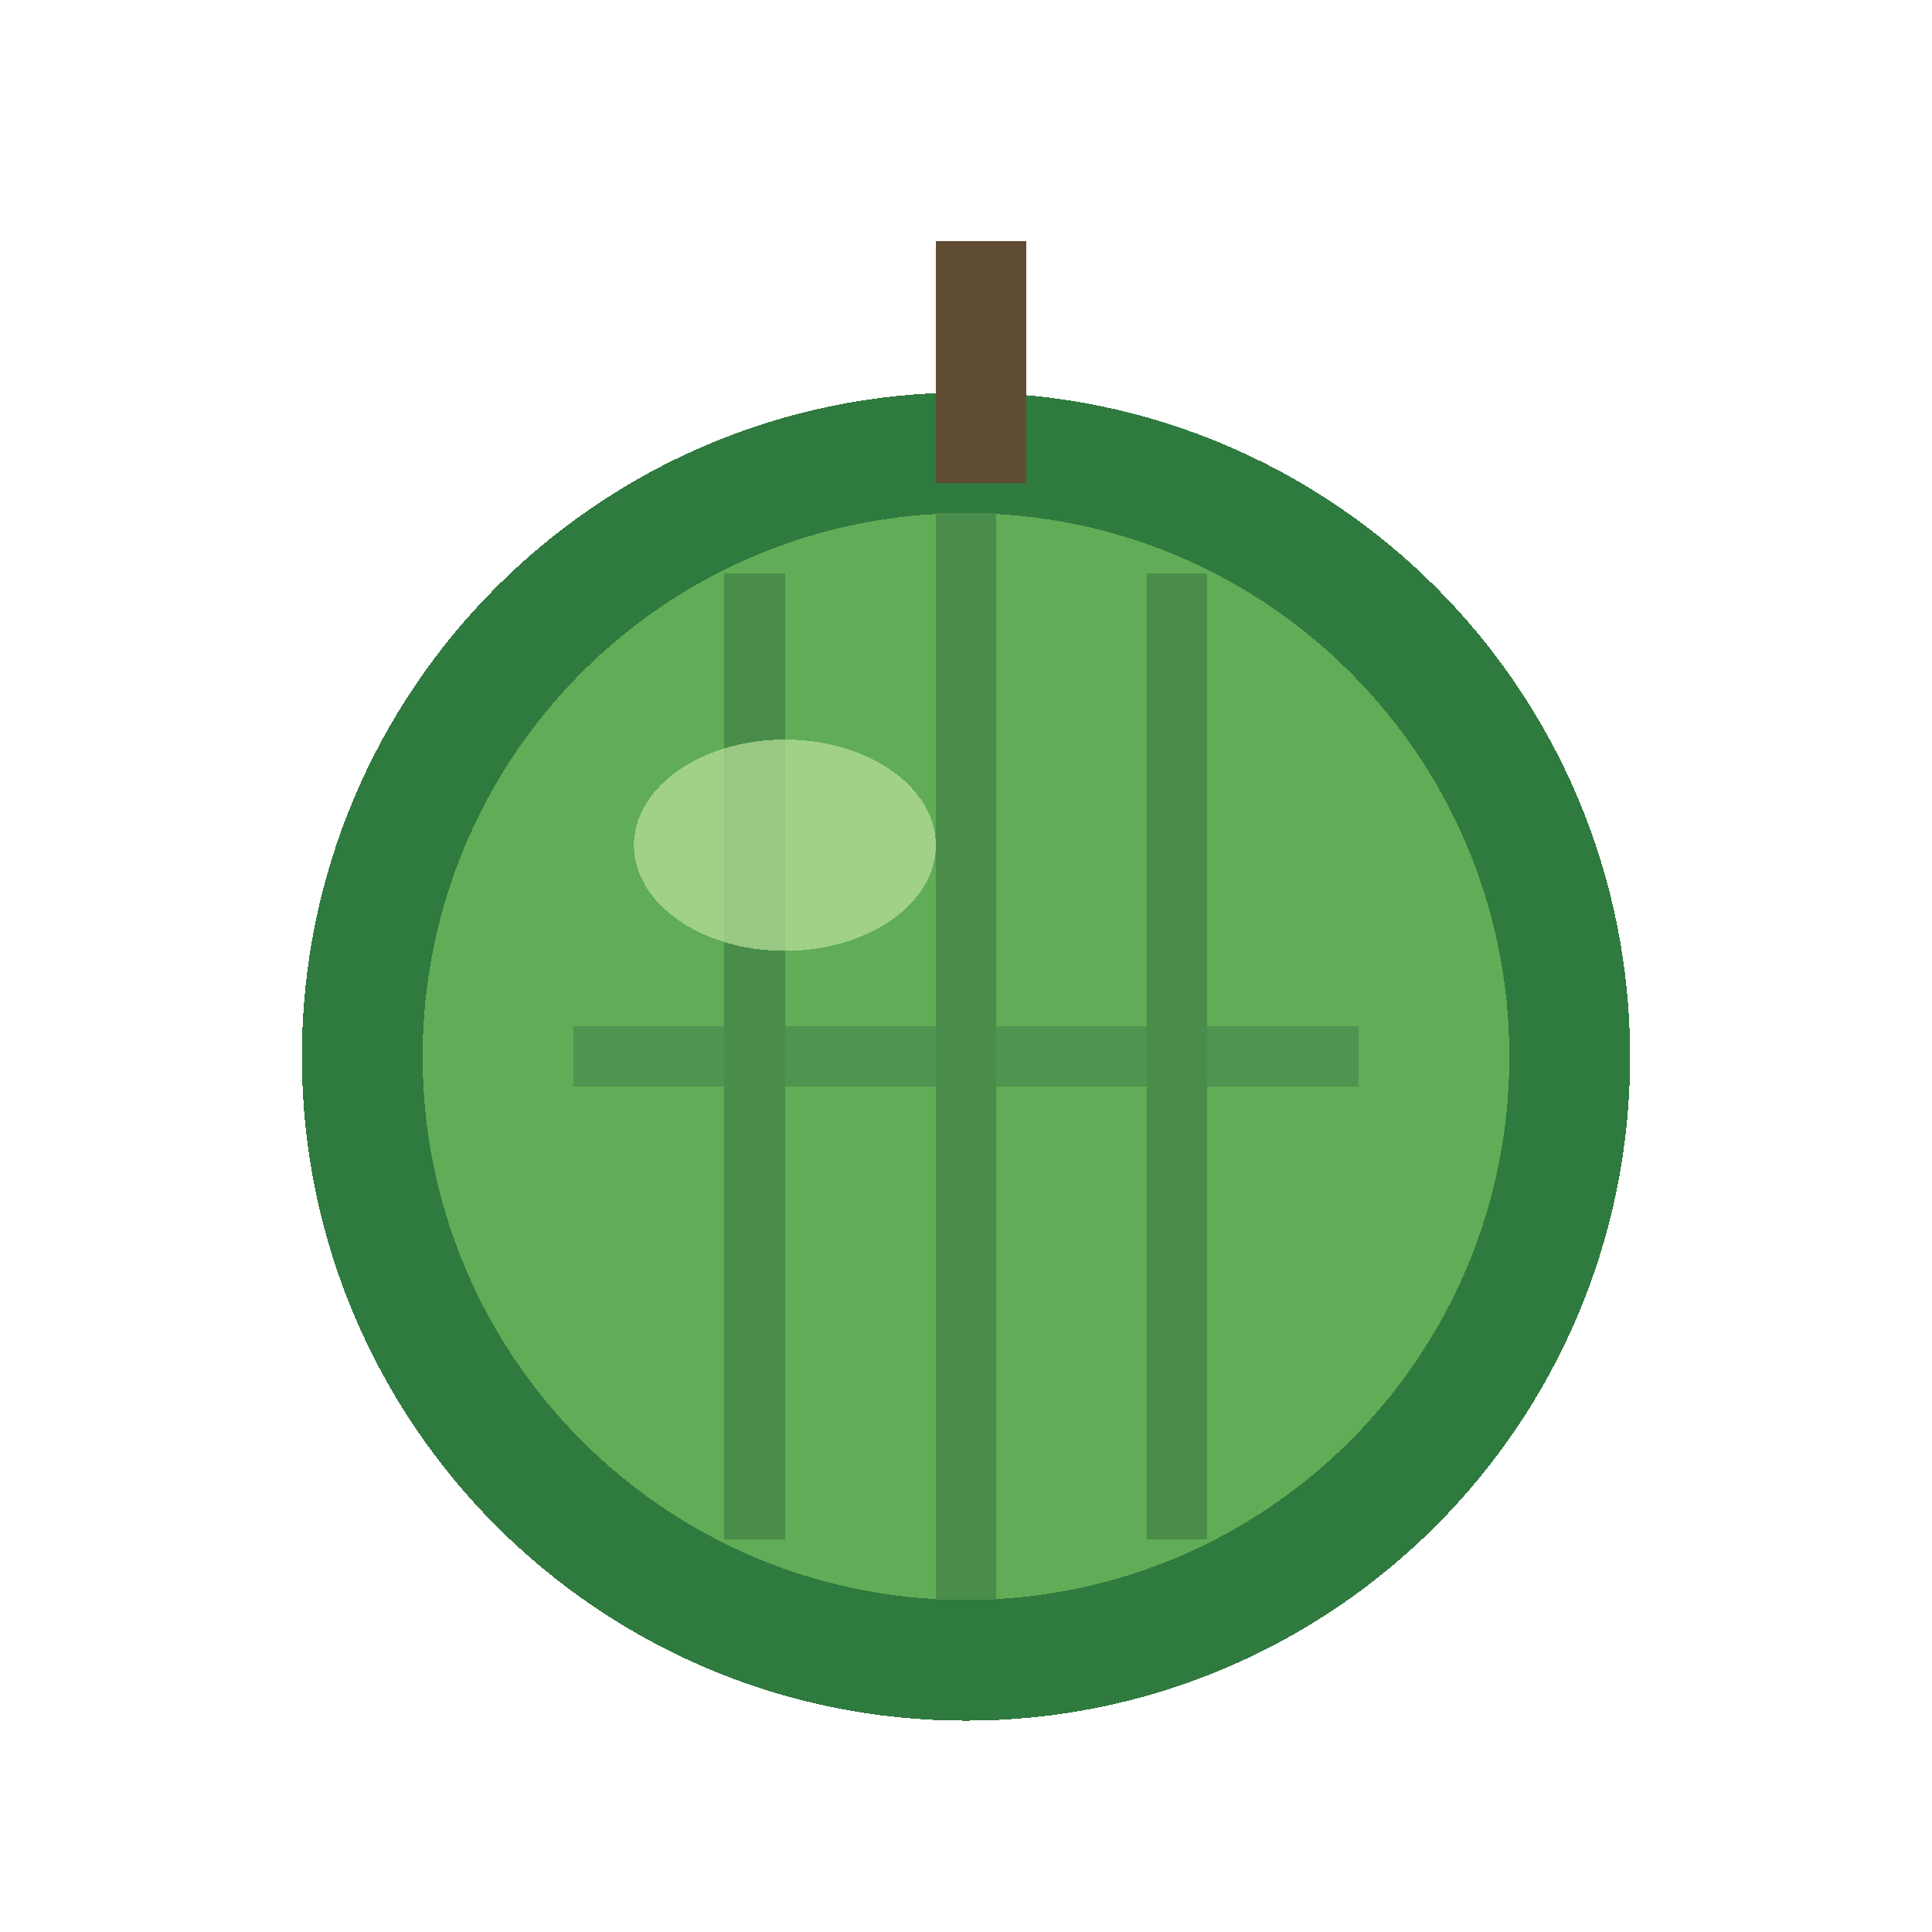
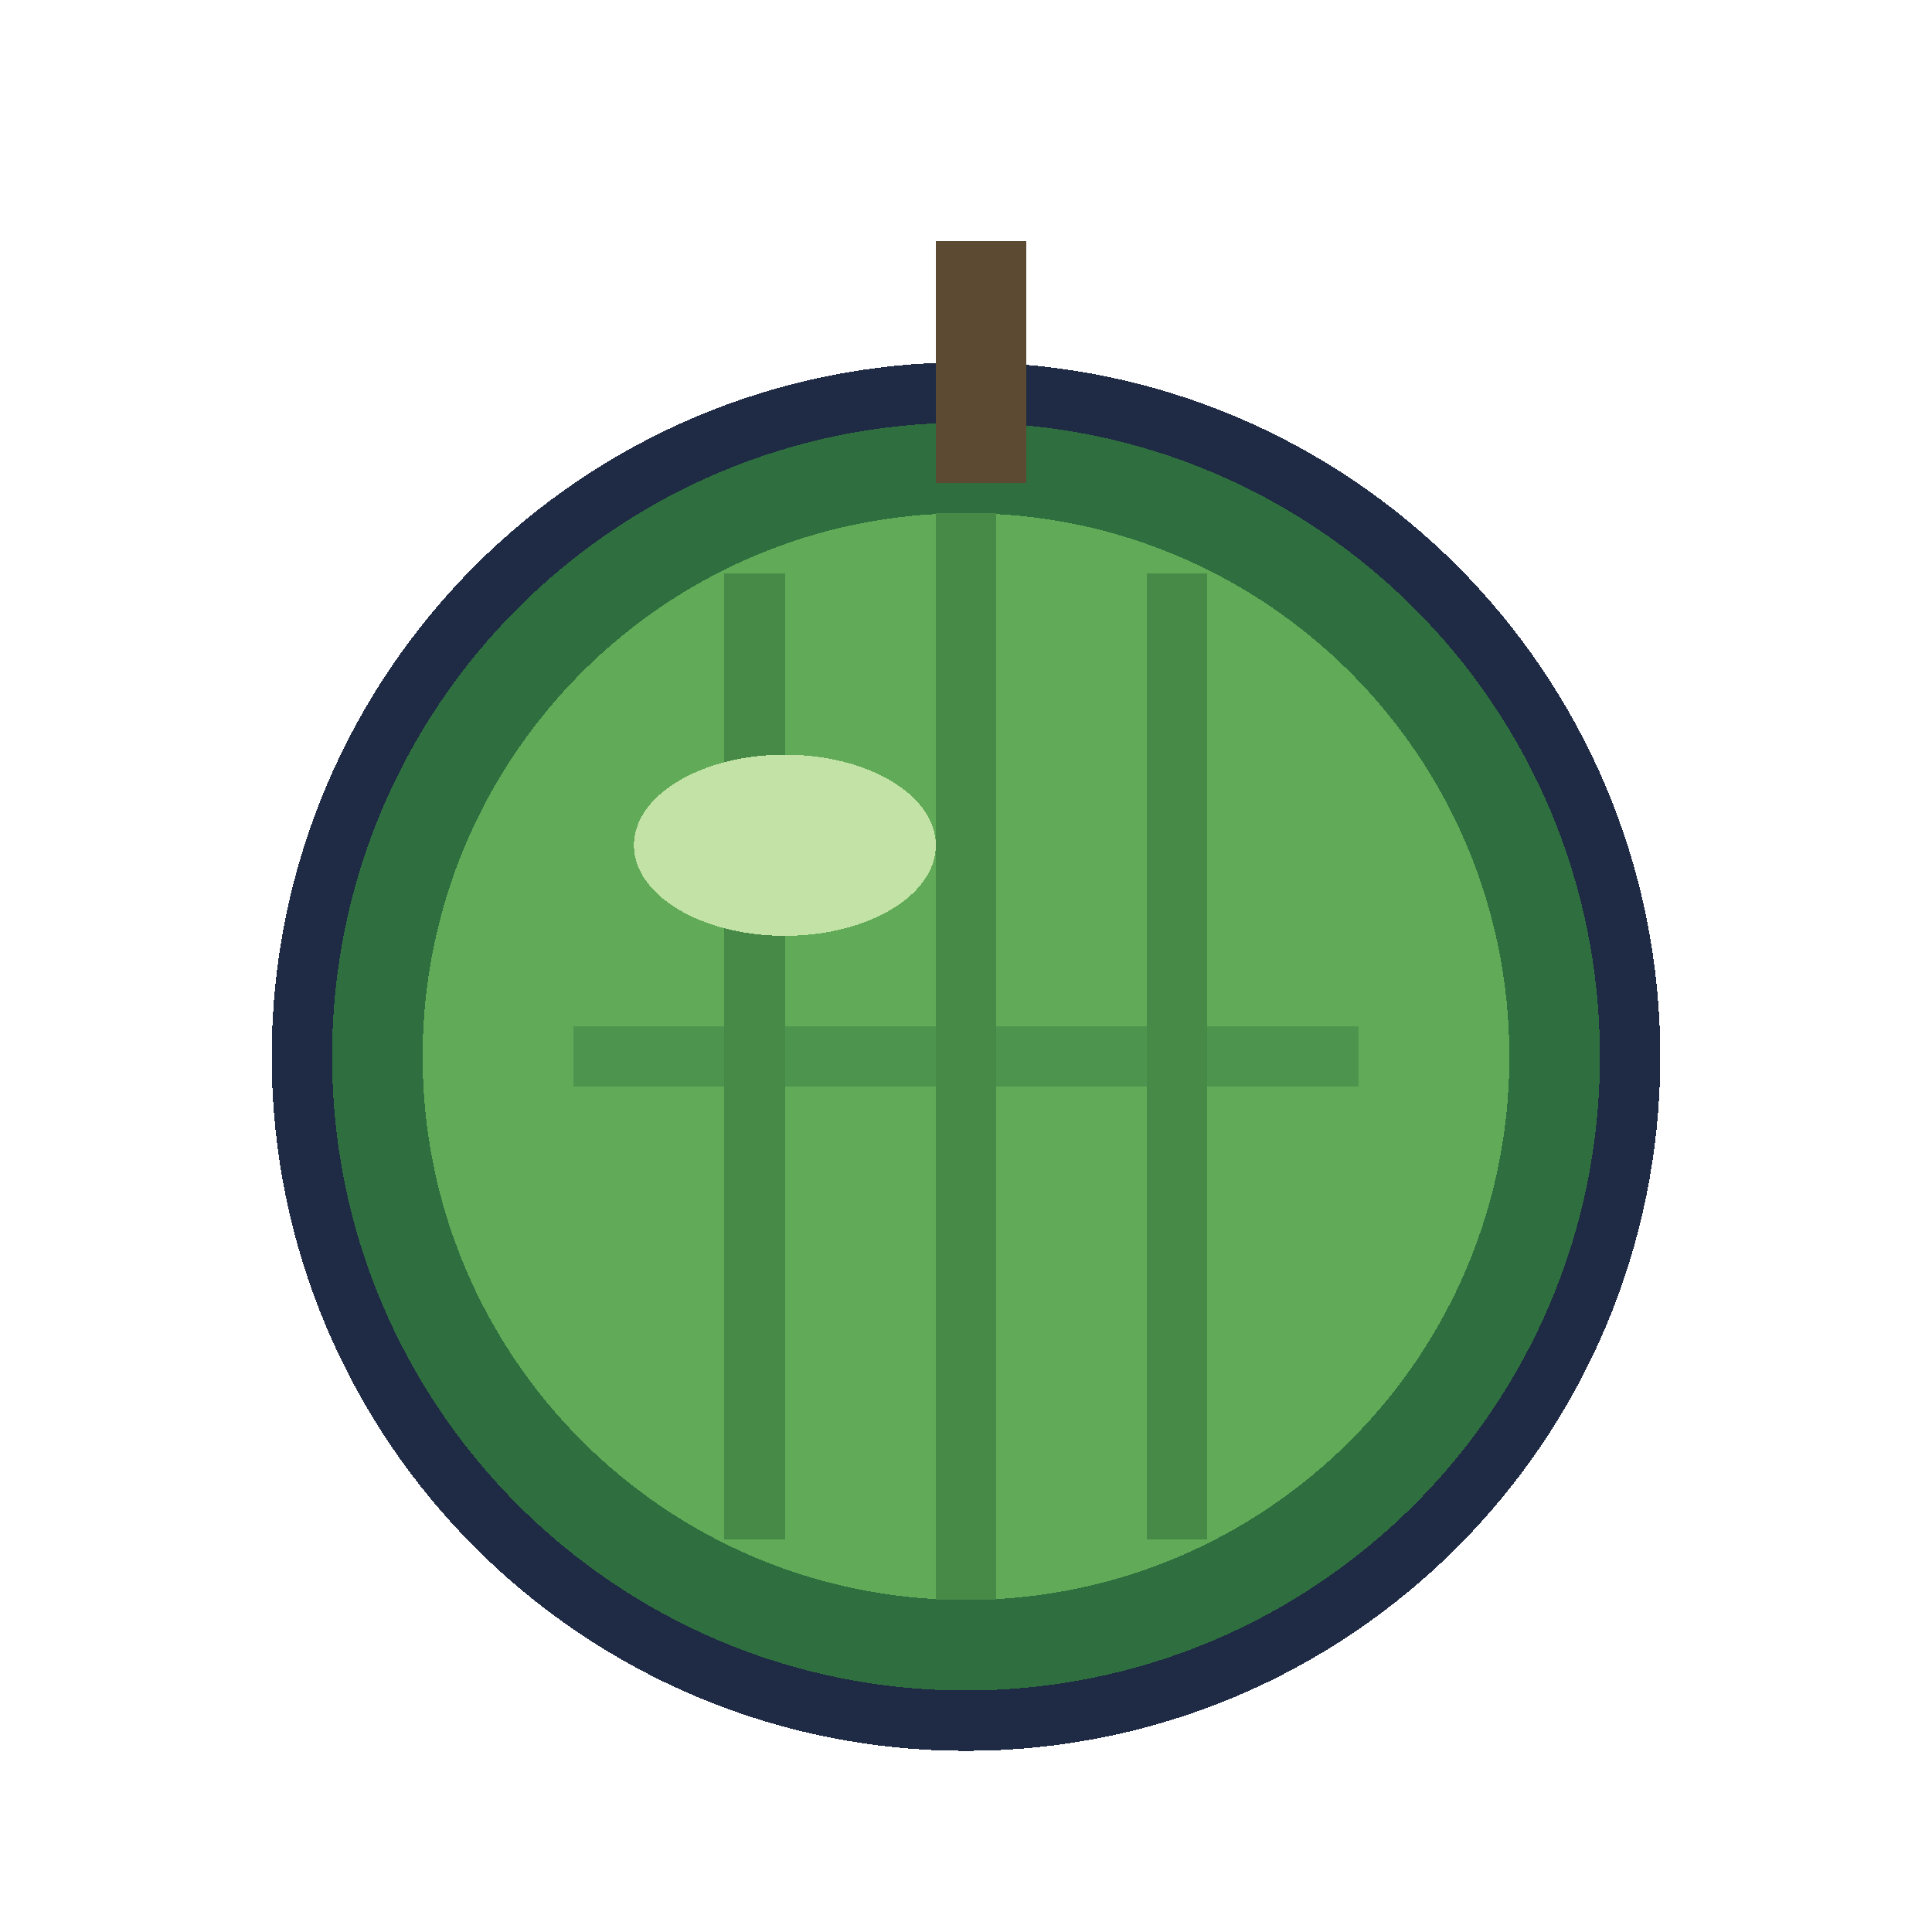
<svg xmlns="http://www.w3.org/2000/svg" viewBox="0 0 64 64" shape-rendering="crispEdges" role="img" aria-label="watermelon">
  <rect width="64" height="64" fill="transparent" />
-   <circle cx="32" cy="35" r="22" fill="#2f7a3f" />
-   <circle cx="32" cy="35" r="18" fill="#61ac56" />
-   <path d="M20 35h24" fill="none" stroke="#4f944f" stroke-width="2" stroke-linecap="square" />
-   <path d="M25 20c0 10 0 21 0 30M32 18c0 11 0 24 0 34M39 20c0 10 0 21 0 30" fill="none" stroke="#4a8d4a" stroke-width="2" stroke-linecap="square" />
-   <ellipse cx="26" cy="28" rx="5" ry="3.5" fill="#bde29f" opacity="0.68" />
-   <rect x="31" y="8" width="3" height="8" fill="#5f4c33" />
+   <circle cx="32" cy="35" r="22" fill="#2f6f3f" stroke="#1f2a44" stroke-width="2" />
+   <circle cx="32" cy="35" r="18" fill="#61ab58" />
+   <path d="M20 35h24" fill="none" stroke="#4d954e" stroke-width="2" stroke-linecap="square" />
+   <path d="M25 20c0 10 0 21 0 30M32 18c0 11 0 24 0 34M39 20c0 10 0 21 0 30" fill="none" stroke="#478a48" stroke-width="2" stroke-linecap="square" />
+   <ellipse cx="26" cy="28" rx="5" ry="3" fill="#c2e3a5" />
+   <rect x="31" y="8" width="3" height="8" fill="#5d4a32" />
</svg>
